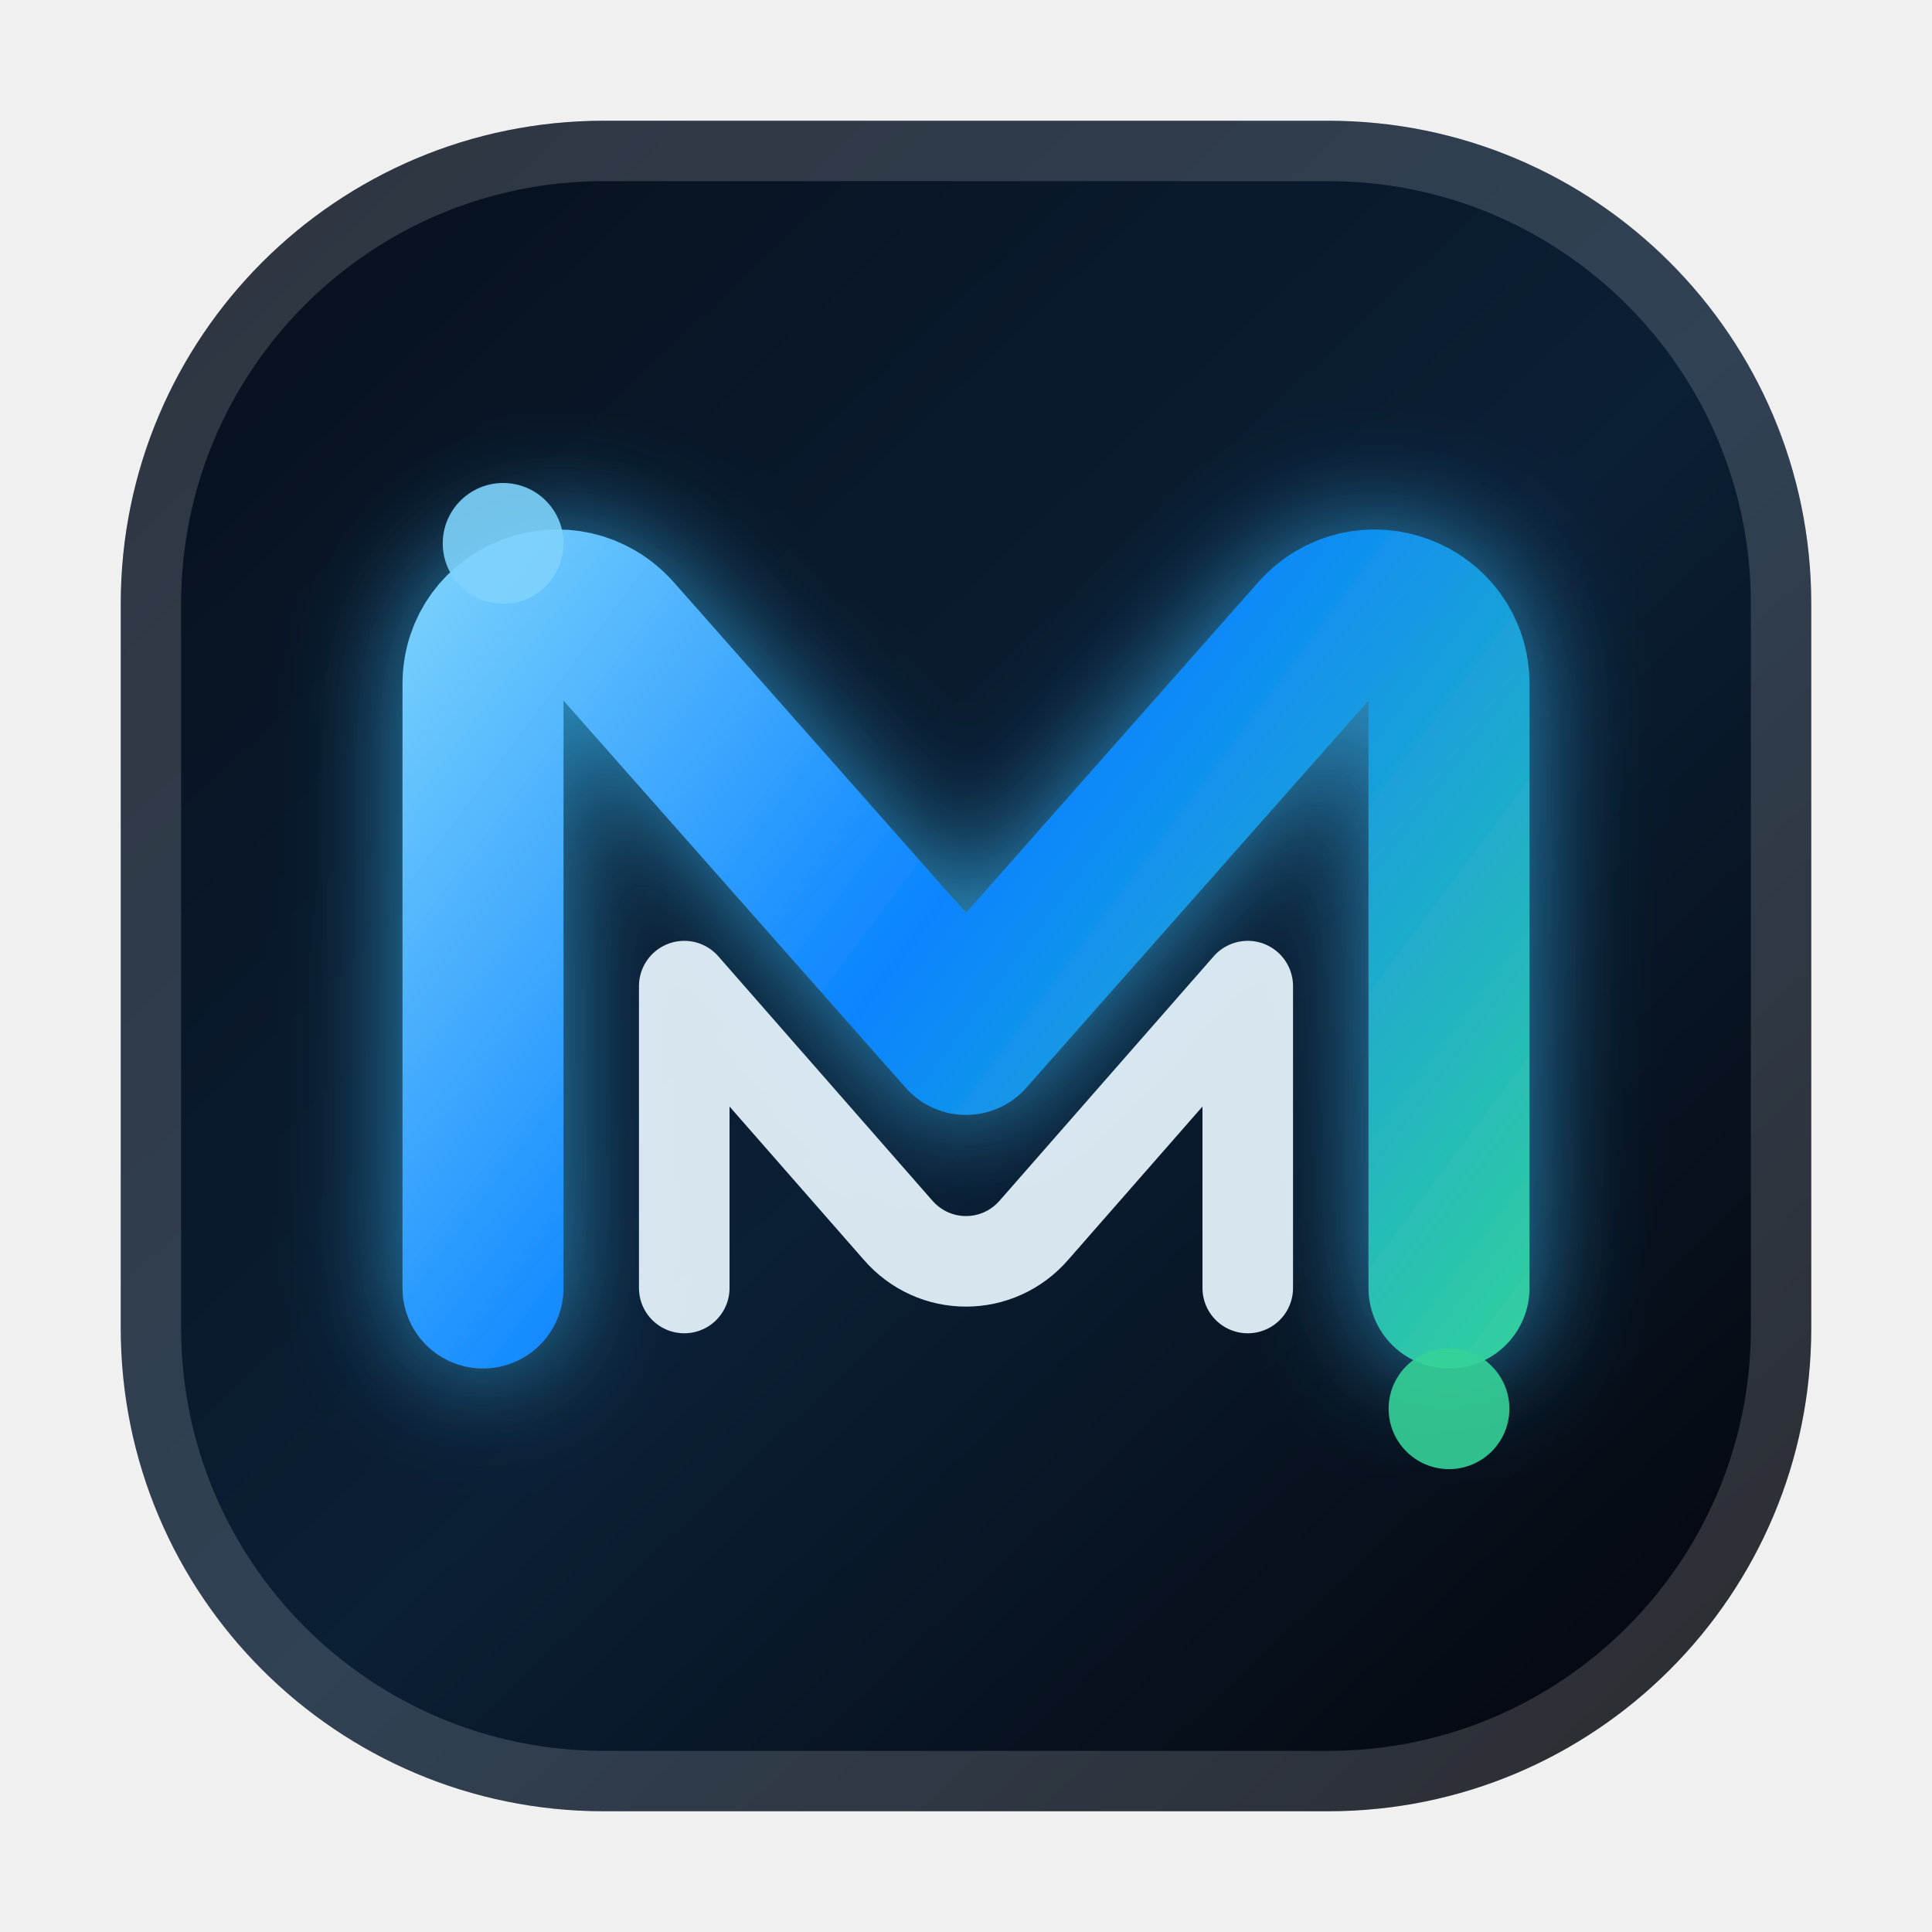
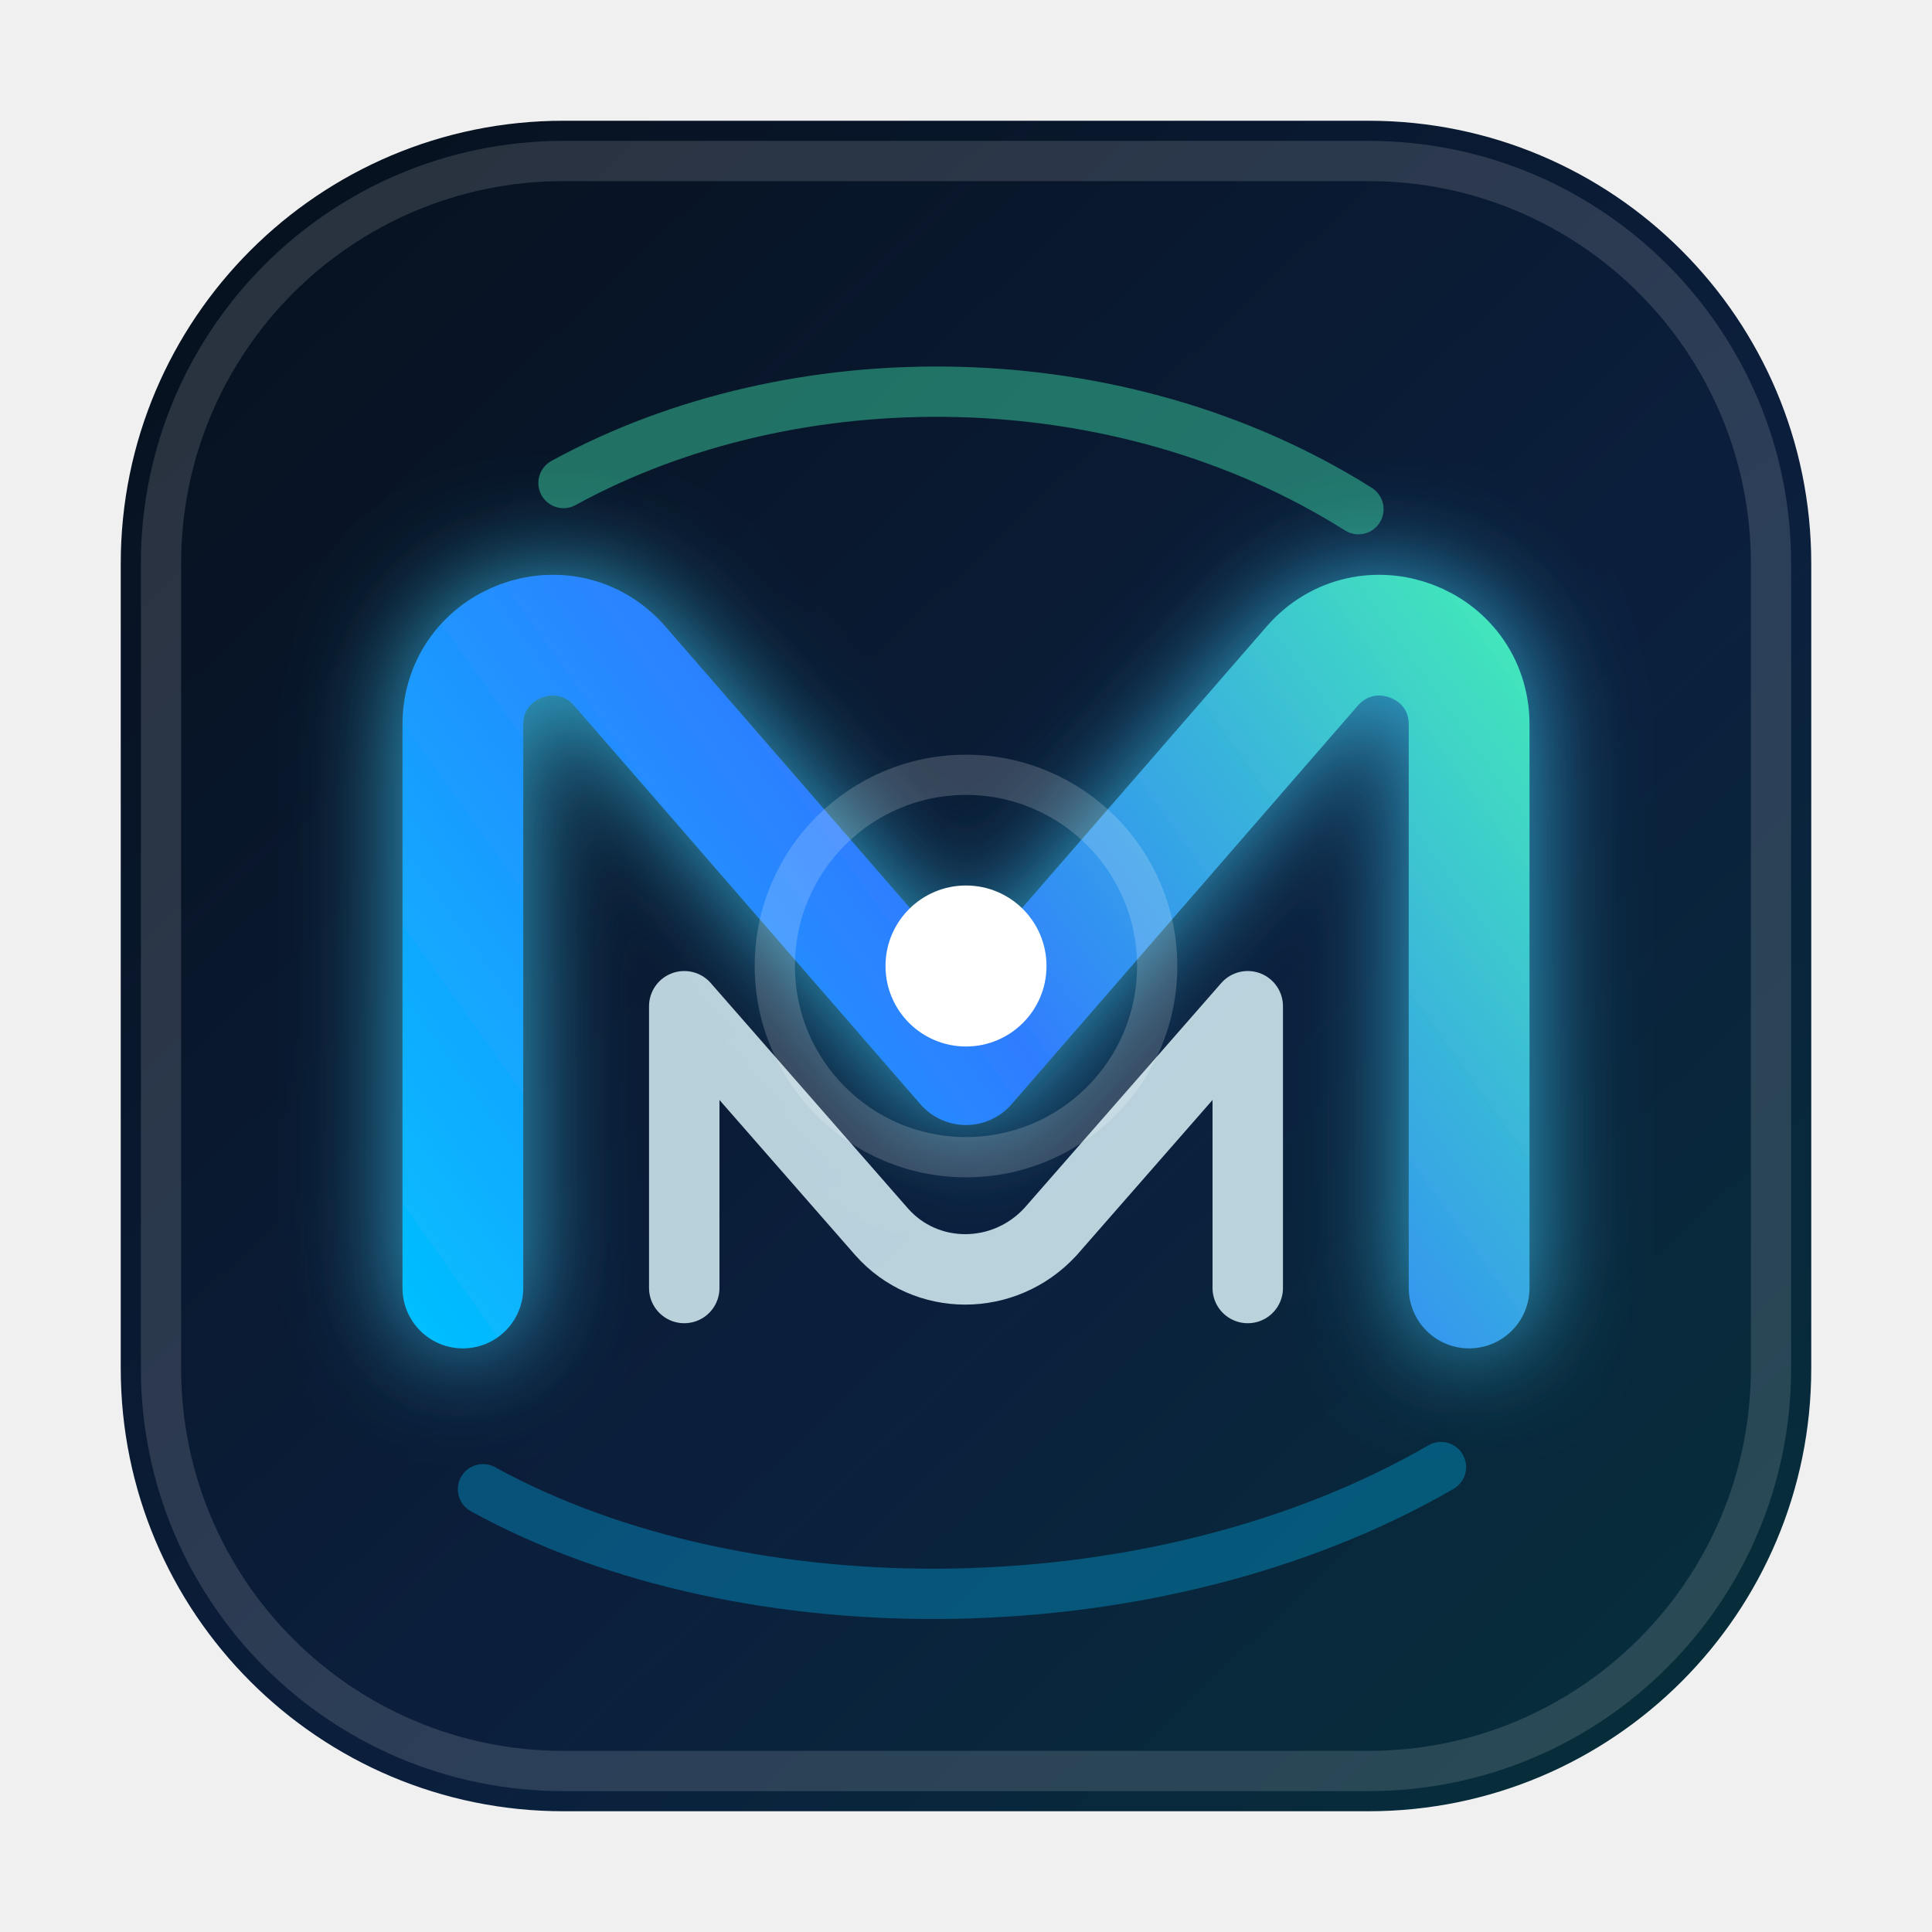
<svg xmlns="http://www.w3.org/2000/svg" viewBox="0 0 96 96" role="img" aria-label="Mira">
  <defs>
-     <linearGradient id="bg" x1="14" y1="12" x2="84" y2="86" gradientUnits="userSpaceOnUse">
-       <stop offset="0" stop-color="#08111f" />
-       <stop offset=".52" stop-color="#0b1f35" />
-       <stop offset="1" stop-color="#05070d" />
+     <linearGradient id="bg" x1="12" y1="10" x2="86" y2="88" gradientUnits="userSpaceOnUse">
+       <stop offset="0" stop-color="#07111f" />
+       <stop offset=".58" stop-color="#0b1f3d" />
+       <stop offset="1" stop-color="#062f3a" />
    </linearGradient>
-     <linearGradient id="line" x1="20" y1="28" x2="76" y2="70" gradientUnits="userSpaceOnUse">
-       <stop offset="0" stop-color="#7dd3fc" />
-       <stop offset=".45" stop-color="#0a84ff" />
-       <stop offset="1" stop-color="#34d399" />
+     <linearGradient id="a" x1="20" y1="68" x2="76" y2="28" gradientUnits="userSpaceOnUse">
+       <stop offset="0" stop-color="#00c2ff" />
+       <stop offset=".5" stop-color="#2f7dff" />
+       <stop offset="1" stop-color="#44f0b5" />
    </linearGradient>
-     <filter id="glow" x="-30%" y="-30%" width="160%" height="160%">
-       <feGaussianBlur stdDeviation="2.8" result="blur" />
-       <feColorMatrix in="blur" values="0 0 0 0 0.04 0 0 0 0 0.52 0 0 0 0 1 0 0 0 .72 0" />
+     <filter id="softGlow" x="-30%" y="-30%" width="160%" height="160%">
+       <feGaussianBlur stdDeviation="2.6" result="blur" />
+       <feColorMatrix in="blur" type="matrix" values="0 0 0 0 0.05 0 0 0 0 0.65 0 0 0 0 1 0 0 0 .8 0" />
      <feMerge>
        <feMergeNode />
        <feMergeNode in="SourceGraphic" />
      </feMerge>
    </filter>
  </defs>
-   <rect x="6" y="6" width="84" height="84" rx="24" fill="url(#bg)" />
-   <rect x="7.5" y="7.5" width="81" height="81" rx="22.5" fill="none" stroke="rgba(255,255,255,.16)" stroke-width="3" />
-   <path d="M24 64V34c0-3.4 4.2-5 6.5-2.4L48 51.4l17.5-19.8C67.8 29 72 30.6 72 34v30" fill="none" stroke="url(#line)" stroke-width="8" stroke-linecap="round" stroke-linejoin="round" filter="url(#glow)" />
-   <path d="M34 64V49l10.6 12.1c1.8 2.1 5 2.1 6.8 0L62 49v15" fill="none" stroke="#e8f6ff" stroke-width="4.5" stroke-linecap="round" stroke-linejoin="round" opacity=".92" />
-   <circle cx="25" cy="27" r="3" fill="#7dd3fc" opacity=".9" />
-   <circle cx="72" cy="70" r="3" fill="#34d399" opacity=".9" />
+   <rect x="6" y="6" width="84" height="84" rx="22" fill="url(#bg)" />
+   <rect x="8" y="8" width="80" height="80" rx="20" fill="none" stroke="#ffffff" stroke-opacity=".14" stroke-width="2" />
+   <path d="M23 64V36c0-4.1 5.1-6 7.8-2.9L48 52.9l17.2-19.8C67.9 30 73 31.9 73 36v28" fill="none" stroke="url(#a)" stroke-width="6" stroke-linecap="round" stroke-linejoin="round" filter="url(#softGlow)" />
+   <path d="M34 64V50l9.8 11.2c2.2 2.5 6.1 2.5 8.4 0L62 50v14" fill="none" stroke="#dff9ff" stroke-opacity=".82" stroke-width="3.5" stroke-linecap="round" stroke-linejoin="round" />
+   <path d="M28 24c11.5-6.3 27.6-6.2 39.5 1.3" fill="none" stroke="#44f0b5" stroke-opacity=".42" stroke-width="2.5" stroke-linecap="round" />
+   <path d="M24 74c13.1 7.2 33.6 7 47.6-1.1" fill="none" stroke="#00c2ff" stroke-opacity=".32" stroke-width="2.5" stroke-linecap="round" />
+   <circle cx="48" cy="48" r="4" fill="#ffffff" />
+   <circle cx="48" cy="48" r="9.5" fill="none" stroke="#ffffff" stroke-opacity=".18" stroke-width="2" />
</svg>
